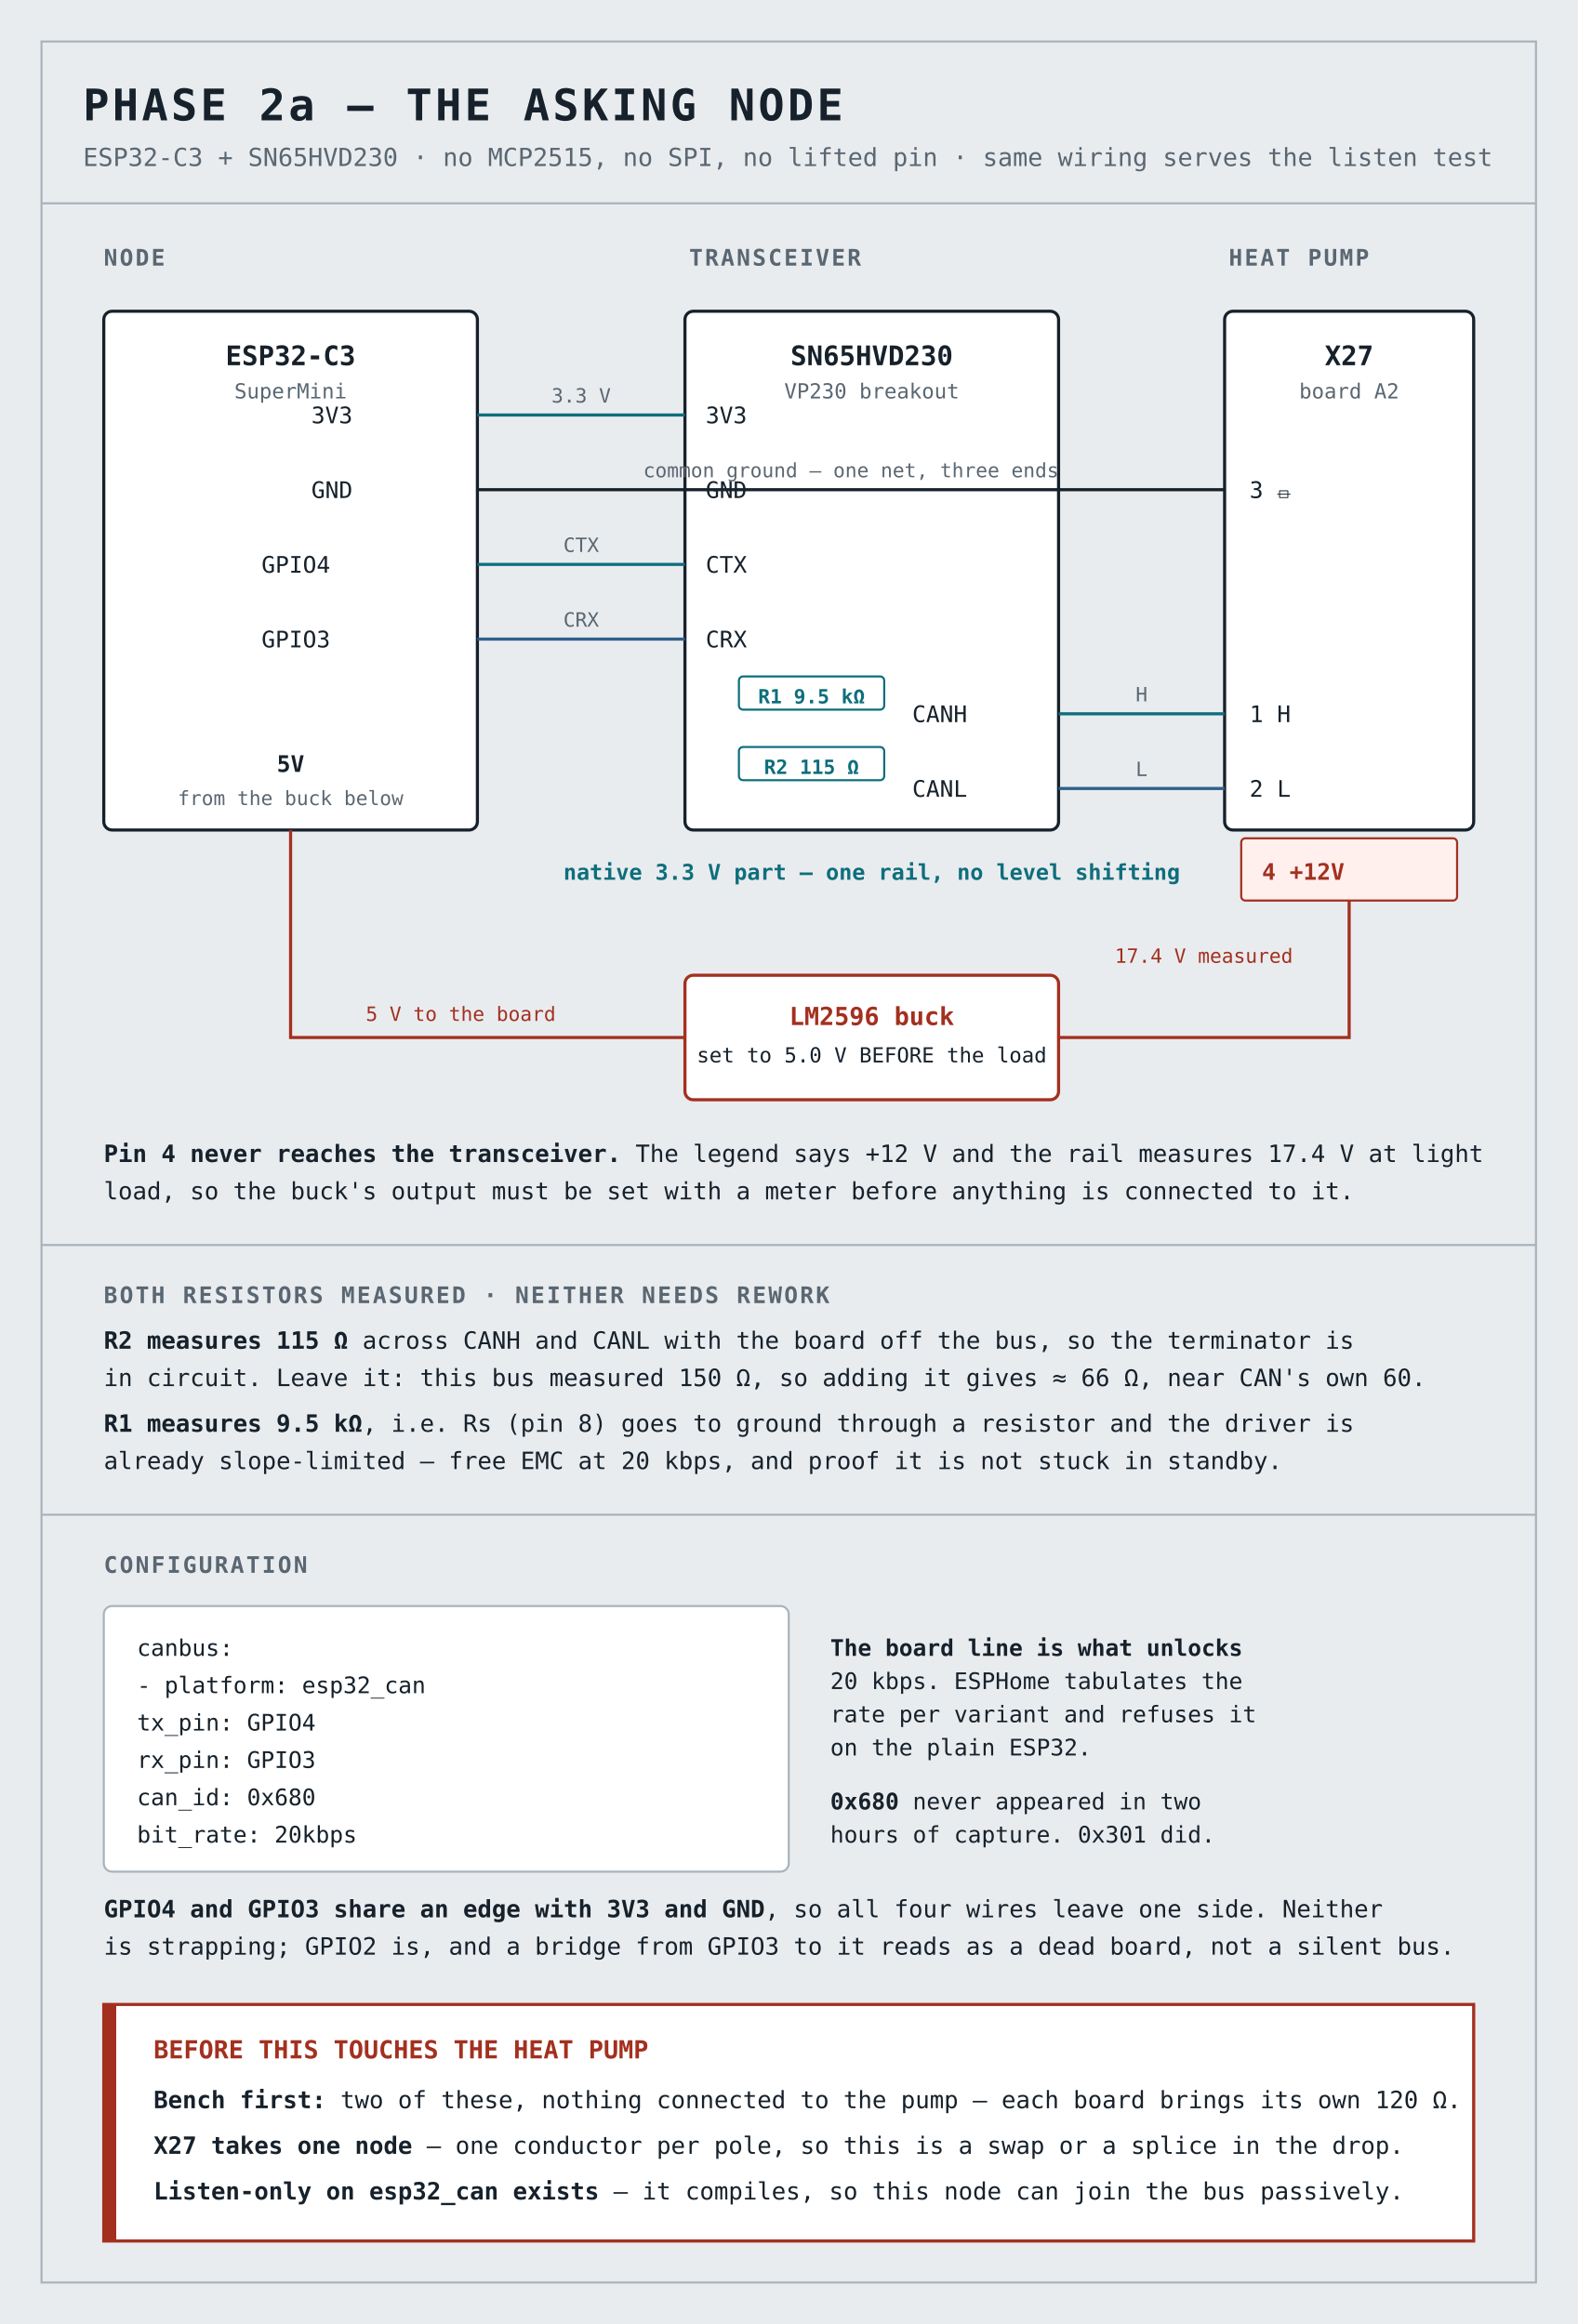
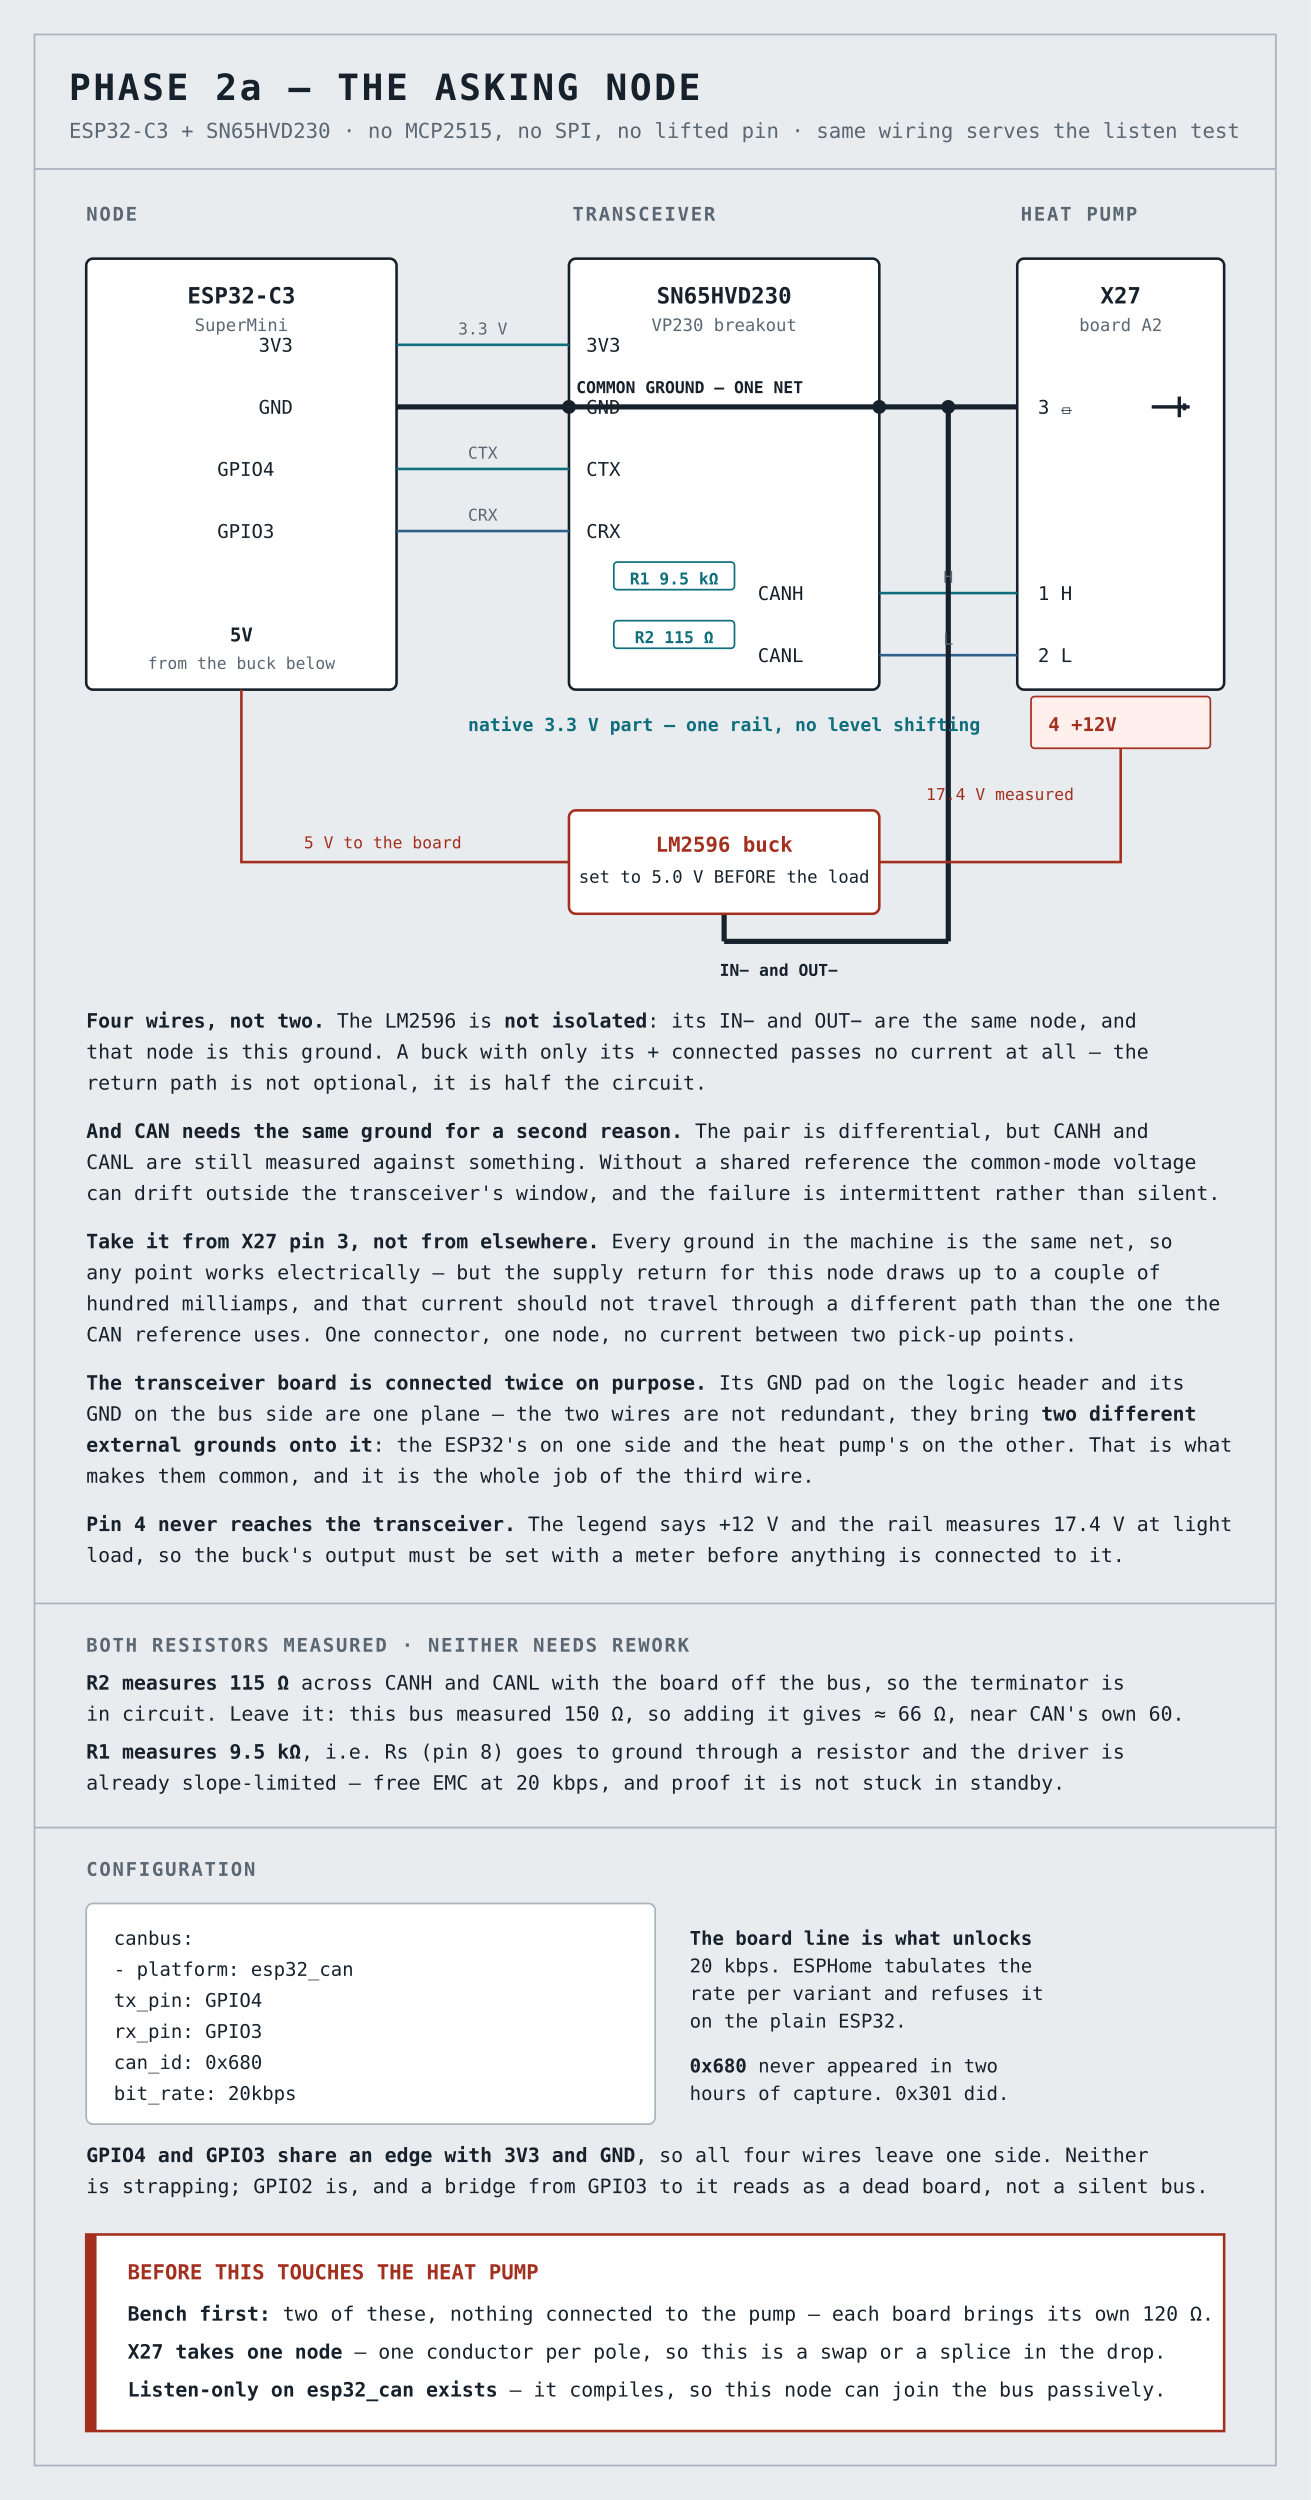
- <svg xmlns="http://www.w3.org/2000/svg" viewBox="0 0 760 1120" width="760" height="1120" font-family="ui-monospace, SFMono-Regular, Menlo, Consolas, monospace">
-   <rect width="760" height="1120" fill="#E9ECEF" />
-   <rect x="20" y="20" width="720" height="1080" fill="none" stroke="#A8B3BC" />
+ <svg xmlns="http://www.w3.org/2000/svg" viewBox="0 0 760 1450" width="760" height="1450" font-family="ui-monospace, SFMono-Regular, Menlo, Consolas, monospace">
+   <rect width="760" height="1450" fill="#E9ECEF" />
+   <rect x="20" y="20" width="720" height="1410" fill="none" stroke="#A8B3BC" />
  <text x="40" y="58" font-size="21" font-weight="700" fill="#16212B" letter-spacing="1.5">PHASE 2a — THE ASKING NODE</text>
  <text x="40" y="80" font-size="12" fill="#5A6772">ESP32-C3 + SN65HVD230 · no MCP2515, no SPI, no lifted pin · same wiring serves the listen test</text>
  <line x1="20" y1="98" x2="740" y2="98" stroke="#A8B3BC" />
  <text x="50" y="128" font-size="11" font-weight="700" fill="#5A6772" letter-spacing="1">NODE</text>
  <text x="332" y="128" font-size="11" font-weight="700" fill="#5A6772" letter-spacing="1">TRANSCEIVER</text>
  <text x="592" y="128" font-size="11" font-weight="700" fill="#5A6772" letter-spacing="1">HEAT PUMP</text>
  <rect x="50" y="150" width="180" height="250" rx="4" fill="#FFFFFF" stroke="#16212B" stroke-width="1.5" />
  <text x="140" y="176" font-size="13" font-weight="700" fill="#16212B" text-anchor="middle">ESP32-C3</text>
  <text x="140" y="192" font-size="10" fill="#5A6772" text-anchor="middle">SuperMini</text>
  <g font-size="11" fill="#16212B">
    <text x="150" y="204">3V3</text>
    <text x="150" y="240">GND</text>
    <text x="126" y="276">GPIO4</text>
    <text x="126" y="312">GPIO3</text>
  </g>
  <text x="140" y="372" font-size="11" font-weight="700" fill="#16212B" text-anchor="middle">5V</text>
  <text x="140" y="388" font-size="9.5" fill="#5A6772" text-anchor="middle">from the buck below</text>
  <rect x="330" y="150" width="180" height="250" rx="4" fill="#FFFFFF" stroke="#16212B" stroke-width="1.5" />
  <text x="420" y="176" font-size="13" font-weight="700" fill="#16212B" text-anchor="middle">SN65HVD230</text>
  <text x="420" y="192" font-size="10" fill="#5A6772" text-anchor="middle">VP230 breakout</text>
  <g font-size="11" fill="#16212B">
    <text x="340" y="204">3V3</text>
    <text x="340" y="240">GND</text>
    <text x="340" y="276">CTX</text>
    <text x="340" y="312">CRX</text>
    <text x="466" y="348" text-anchor="end">CANH</text>
    <text x="466" y="384" text-anchor="end">CANL</text>
  </g>
  <rect x="356" y="326" width="70" height="16" rx="2" fill="#FFFFFF" stroke="#0E6E7C" />
  <text x="391" y="339" font-size="9.5" font-weight="700" fill="#0E6E7C" text-anchor="middle">R1 9.5 kΩ</text>
  <rect x="356" y="360" width="70" height="16" rx="2" fill="#FFFFFF" stroke="#0E6E7C" />
  <text x="391" y="373" font-size="9.5" font-weight="700" fill="#0E6E7C" text-anchor="middle">R2 115 Ω</text>
  <rect x="590" y="150" width="120" height="250" rx="4" fill="#FFFFFF" stroke="#16212B" stroke-width="1.5" />
  <text x="650" y="176" font-size="13" font-weight="700" fill="#16212B" text-anchor="middle">X27</text>
  <text x="650" y="192" font-size="10" fill="#5A6772" text-anchor="middle">board A2</text>
  <g font-size="11" fill="#16212B">
    <text x="602" y="348">1  H</text>
    <text x="602" y="384">2  L</text>
    <text x="602" y="240">3  ⏛</text>
  </g>
  <rect x="598" y="404" width="104" height="30" rx="2" fill="#FFF0EE" stroke="#A3301F" />
  <text x="608" y="424" font-size="11" font-weight="700" fill="#A3301F">4  +12V</text>
  <g stroke="#0E6E7C" stroke-width="1.5" fill="none">
    <line x1="230" y1="200" x2="330" y2="200" />
    <line x1="230" y1="272" x2="330" y2="272" />
    <line x1="510" y1="344" x2="590" y2="344" />
  </g>
  <g stroke="#2E5F8A" stroke-width="1.5" fill="none">
    <line x1="230" y1="308" x2="330" y2="308" />
    <line x1="510" y1="380" x2="590" y2="380" />
  </g>
-   <g stroke="#16212B" stroke-width="1.5" fill="none">
+   <g stroke="#16212B" stroke-width="3" fill="none">
    <line x1="230" y1="236" x2="590" y2="236" />
+     <line x1="550" y1="236" x2="550" y2="546" />
+     <line x1="550" y1="546" x2="420" y2="546" />
+     <line x1="420" y1="546" x2="420" y2="530" />
+   </g>
+   <g fill="#16212B">
+     <circle cx="330" cy="236" r="4" />
+     <circle cx="510" cy="236" r="4" />
+     <circle cx="550" cy="236" r="4" />
+   </g>
+   <g stroke="#16212B" stroke-width="2" fill="none">
+     <line x1="668" y1="236" x2="690" y2="236" />
+     <line x1="684" y1="230" x2="684" y2="242" />
+     <line x1="687" y1="234" x2="687" y2="238" />
  </g>
  <g font-size="9.5" fill="#5A6772">
    <text x="280" y="194" text-anchor="middle">3.3 V</text>
    <text x="280" y="266" text-anchor="middle">CTX</text>
    <text x="280" y="302" text-anchor="middle">CRX</text>
-     <text x="410" y="230" text-anchor="middle">common ground — one net, three ends</text>
+     <text x="400" y="228" font-weight="700" fill="#16212B" text-anchor="middle">COMMON GROUND — ONE NET</text>
    <text x="550" y="338" text-anchor="middle">H</text>
    <text x="550" y="374" text-anchor="middle">L</text>
  </g>
  <text x="420" y="424" font-size="10.5" font-weight="700" fill="#0E6E7C" text-anchor="middle">native 3.3 V part — one rail, no level shifting</text>
  <rect x="330" y="470" width="180" height="60" rx="4" fill="#FFFFFF" stroke="#A3301F" stroke-width="1.5" />
  <text x="420" y="494" font-size="12" font-weight="700" fill="#A3301F" text-anchor="middle">LM2596 buck</text>
  <text x="420" y="512" font-size="10" fill="#16212B" text-anchor="middle">set to 5.0 V BEFORE the load</text>
  <g stroke="#A3301F" stroke-width="1.5" fill="none">
    <path d="M 650 434 L 650 500 L 510 500" />
    <path d="M 330 500 L 140 500 L 140 400" />
  </g>
  <text x="580" y="464" font-size="9.5" fill="#A3301F" text-anchor="middle">17.4 V measured</text>
  <text x="222" y="492" font-size="9.5" fill="#A3301F" text-anchor="middle">5 V to the board</text>
-   <text x="50" y="560" font-size="11.5" fill="#16212B">
+   <text x="486" y="566" font-size="9.5" font-weight="700" fill="#16212B" text-anchor="end">IN− and OUT−</text>
+   <text x="50" y="596" font-size="11.5" fill="#16212B">
+     <tspan font-weight="700">Four wires, not two.</tspan> The LM2596 is <tspan font-weight="700">not isolated</tspan>: its IN− and OUT− are the same node, and</text>
+   <text x="50" y="614" font-size="11.5" fill="#16212B">that node is this ground. A buck with only its + connected passes no current at all — the</text>
+   <text x="50" y="632" font-size="11.5" fill="#16212B">return path is not optional, it is half the circuit.</text>
+   <text x="50" y="660" font-size="11.5" fill="#16212B">
+     <tspan font-weight="700">And CAN needs the same ground for a second reason.</tspan> The pair is differential, but CANH and</text>
+   <text x="50" y="678" font-size="11.5" fill="#16212B">CANL are still measured against something. Without a shared reference the common-mode voltage</text>
+   <text x="50" y="696" font-size="11.5" fill="#16212B">can drift outside the transceiver's window, and the failure is intermittent rather than silent.</text>
+   <text x="50" y="724" font-size="11.5" fill="#16212B">
+     <tspan font-weight="700">Take it from X27 pin 3, not from elsewhere.</tspan> Every ground in the machine is the same net, so</text>
+   <text x="50" y="742" font-size="11.5" fill="#16212B">any point works electrically — but the supply return for this node draws up to a couple of</text>
+   <text x="50" y="760" font-size="11.5" fill="#16212B">hundred milliamps, and that current should not travel through a different path than the one the</text>
+   <text x="50" y="778" font-size="11.5" fill="#16212B">CAN reference uses. One connector, one node, no current between two pick-up points.</text>
+   <text x="50" y="806" font-size="11.5" fill="#16212B">
+     <tspan font-weight="700">The transceiver board is connected twice on purpose.</tspan> Its GND pad on the logic header and its</text>
+   <text x="50" y="824" font-size="11.5" fill="#16212B">GND on the bus side are one plane — the two wires are not redundant, they bring <tspan font-weight="700">two different</tspan>
+   </text>
+   <text x="50" y="842" font-size="11.5" fill="#16212B">
+     <tspan font-weight="700">external grounds onto it</tspan>: the ESP32's on one side and the heat pump's on the other. That is what</text>
+   <text x="50" y="860" font-size="11.5" fill="#16212B">makes them common, and it is the whole job of the third wire.</text>
+   <text x="50" y="888" font-size="11.5" fill="#16212B">
    <tspan font-weight="700">Pin 4 never reaches the transceiver.</tspan> The legend says +12 V and the rail measures 17.4 V at light</text>
-   <text x="50" y="578" font-size="11.5" fill="#16212B">load, so the buck's output must be set with a meter before anything is connected to it.</text>
-   <line x1="20" y1="600" x2="740" y2="600" stroke="#A8B3BC" />
-   <text x="50" y="628" font-size="11" font-weight="700" fill="#5A6772" letter-spacing="1">BOTH RESISTORS MEASURED · NEITHER NEEDS REWORK</text>
-   <text x="50" y="650" font-size="11.5" fill="#16212B">
+   <text x="50" y="906" font-size="11.5" fill="#16212B">load, so the buck's output must be set with a meter before anything is connected to it.</text>
+   <line x1="20" y1="930" x2="740" y2="930" stroke="#A8B3BC" />
+   <text x="50" y="958" font-size="11" font-weight="700" fill="#5A6772" letter-spacing="1">BOTH RESISTORS MEASURED · NEITHER NEEDS REWORK</text>
+   <text x="50" y="980" font-size="11.5" fill="#16212B">
    <tspan font-weight="700">R2 measures 115 Ω</tspan> across CANH and CANL with the board off the bus, so the terminator is</text>
-   <text x="50" y="668" font-size="11.5" fill="#16212B">in circuit. Leave it: this bus measured 150 Ω, so adding it gives ≈ 66 Ω, near CAN's own 60.</text>
-   <text x="50" y="690" font-size="11.5" fill="#16212B">
+   <text x="50" y="998" font-size="11.5" fill="#16212B">in circuit. Leave it: this bus measured 150 Ω, so adding it gives ≈ 66 Ω, near CAN's own 60.</text>
+   <text x="50" y="1020" font-size="11.5" fill="#16212B">
    <tspan font-weight="700">R1 measures 9.5 kΩ</tspan>, i.e. Rs (pin 8) goes to ground through a resistor and the driver is</text>
-   <text x="50" y="708" font-size="11.5" fill="#16212B">already slope-limited — free EMC at 20 kbps, and proof it is not stuck in standby.</text>
-   <line x1="20" y1="730" x2="740" y2="730" stroke="#A8B3BC" />
-   <text x="50" y="758" font-size="11" font-weight="700" fill="#5A6772" letter-spacing="1">CONFIGURATION</text>
-   <rect x="50" y="774" width="330" height="128" rx="4" fill="#FFFFFF" stroke="#A8B3BC" />
+   <text x="50" y="1038" font-size="11.5" fill="#16212B">already slope-limited — free EMC at 20 kbps, and proof it is not stuck in standby.</text>
+   <line x1="20" y1="1060" x2="740" y2="1060" stroke="#A8B3BC" />
+   <text x="50" y="1088" font-size="11" font-weight="700" fill="#5A6772" letter-spacing="1">CONFIGURATION</text>
+   <rect x="50" y="1104" width="330" height="128" rx="4" fill="#FFFFFF" stroke="#A8B3BC" />
  <g font-size="11" fill="#16212B">
-     <text x="66" y="798">canbus:</text>
-     <text x="66" y="816">  - platform: esp32_can</text>
-     <text x="66" y="834">    tx_pin: GPIO4</text>
-     <text x="66" y="852">    rx_pin: GPIO3</text>
-     <text x="66" y="870">    can_id: 0x680</text>
-     <text x="66" y="888">    bit_rate: 20kbps</text>
+     <text x="66" y="1128">canbus:</text>
+     <text x="66" y="1146">  - platform: esp32_can</text>
+     <text x="66" y="1164">    tx_pin: GPIO4</text>
+     <text x="66" y="1182">    rx_pin: GPIO3</text>
+     <text x="66" y="1200">    can_id: 0x680</text>
+     <text x="66" y="1218">    bit_rate: 20kbps</text>
  </g>
  <g font-size="11" fill="#16212B">
-     <text x="400" y="798">
+     <text x="400" y="1128">
      <tspan font-weight="700">The board line is what unlocks</tspan>
    </text>
-     <text x="400" y="814">20 kbps. ESPHome tabulates the</text>
-     <text x="400" y="830">rate per variant and refuses it</text>
-     <text x="400" y="846">on the plain ESP32.</text>
-     <text x="400" y="872">
+     <text x="400" y="1144">20 kbps. ESPHome tabulates the</text>
+     <text x="400" y="1160">rate per variant and refuses it</text>
+     <text x="400" y="1176">on the plain ESP32.</text>
+     <text x="400" y="1202">
      <tspan font-weight="700">0x680</tspan> never appeared in two</text>
-     <text x="400" y="888">hours of capture. 0x301 did.</text>
+     <text x="400" y="1218">hours of capture. 0x301 did.</text>
  </g>
-   <text x="50" y="924" font-size="11.5" fill="#16212B">
+   <text x="50" y="1254" font-size="11.5" fill="#16212B">
    <tspan font-weight="700">GPIO4 and GPIO3 share an edge with 3V3 and GND</tspan>, so all four wires leave one side. Neither</text>
-   <text x="50" y="942" font-size="11.5" fill="#16212B">is strapping; GPIO2 is, and a bridge from GPIO3 to it reads as a dead board, not a silent bus.</text>
-   <rect x="50" y="966" width="660" height="114" fill="#FFFFFF" stroke="#A3301F" stroke-width="1.5" />
-   <rect x="50" y="966" width="6" height="114" fill="#A3301F" />
-   <text x="74" y="992" font-size="12" font-weight="700" fill="#A3301F">BEFORE THIS TOUCHES THE HEAT PUMP</text>
-   <text x="74" y="1016" font-size="11.5" fill="#16212B">
+   <text x="50" y="1272" font-size="11.5" fill="#16212B">is strapping; GPIO2 is, and a bridge from GPIO3 to it reads as a dead board, not a silent bus.</text>
+   <rect x="50" y="1296" width="660" height="114" fill="#FFFFFF" stroke="#A3301F" stroke-width="1.5" />
+   <rect x="50" y="1296" width="6" height="114" fill="#A3301F" />
+   <text x="74" y="1322" font-size="12" font-weight="700" fill="#A3301F">BEFORE THIS TOUCHES THE HEAT PUMP</text>
+   <text x="74" y="1346" font-size="11.5" fill="#16212B">
    <tspan font-weight="700">Bench first:</tspan> two of these, nothing connected to the pump — each board brings its own 120 Ω.</text>
-   <text x="74" y="1038" font-size="11.5" fill="#16212B">
+   <text x="74" y="1368" font-size="11.5" fill="#16212B">
    <tspan font-weight="700">X27 takes one node</tspan> — one conductor per pole, so this is a swap or a splice in the drop.</text>
-   <text x="74" y="1060" font-size="11.5" fill="#16212B">
+   <text x="74" y="1390" font-size="11.5" fill="#16212B">
    <tspan font-weight="700">Listen-only on esp32_can exists</tspan> — it compiles, so this node can join the bus passively.</text>
</svg>
